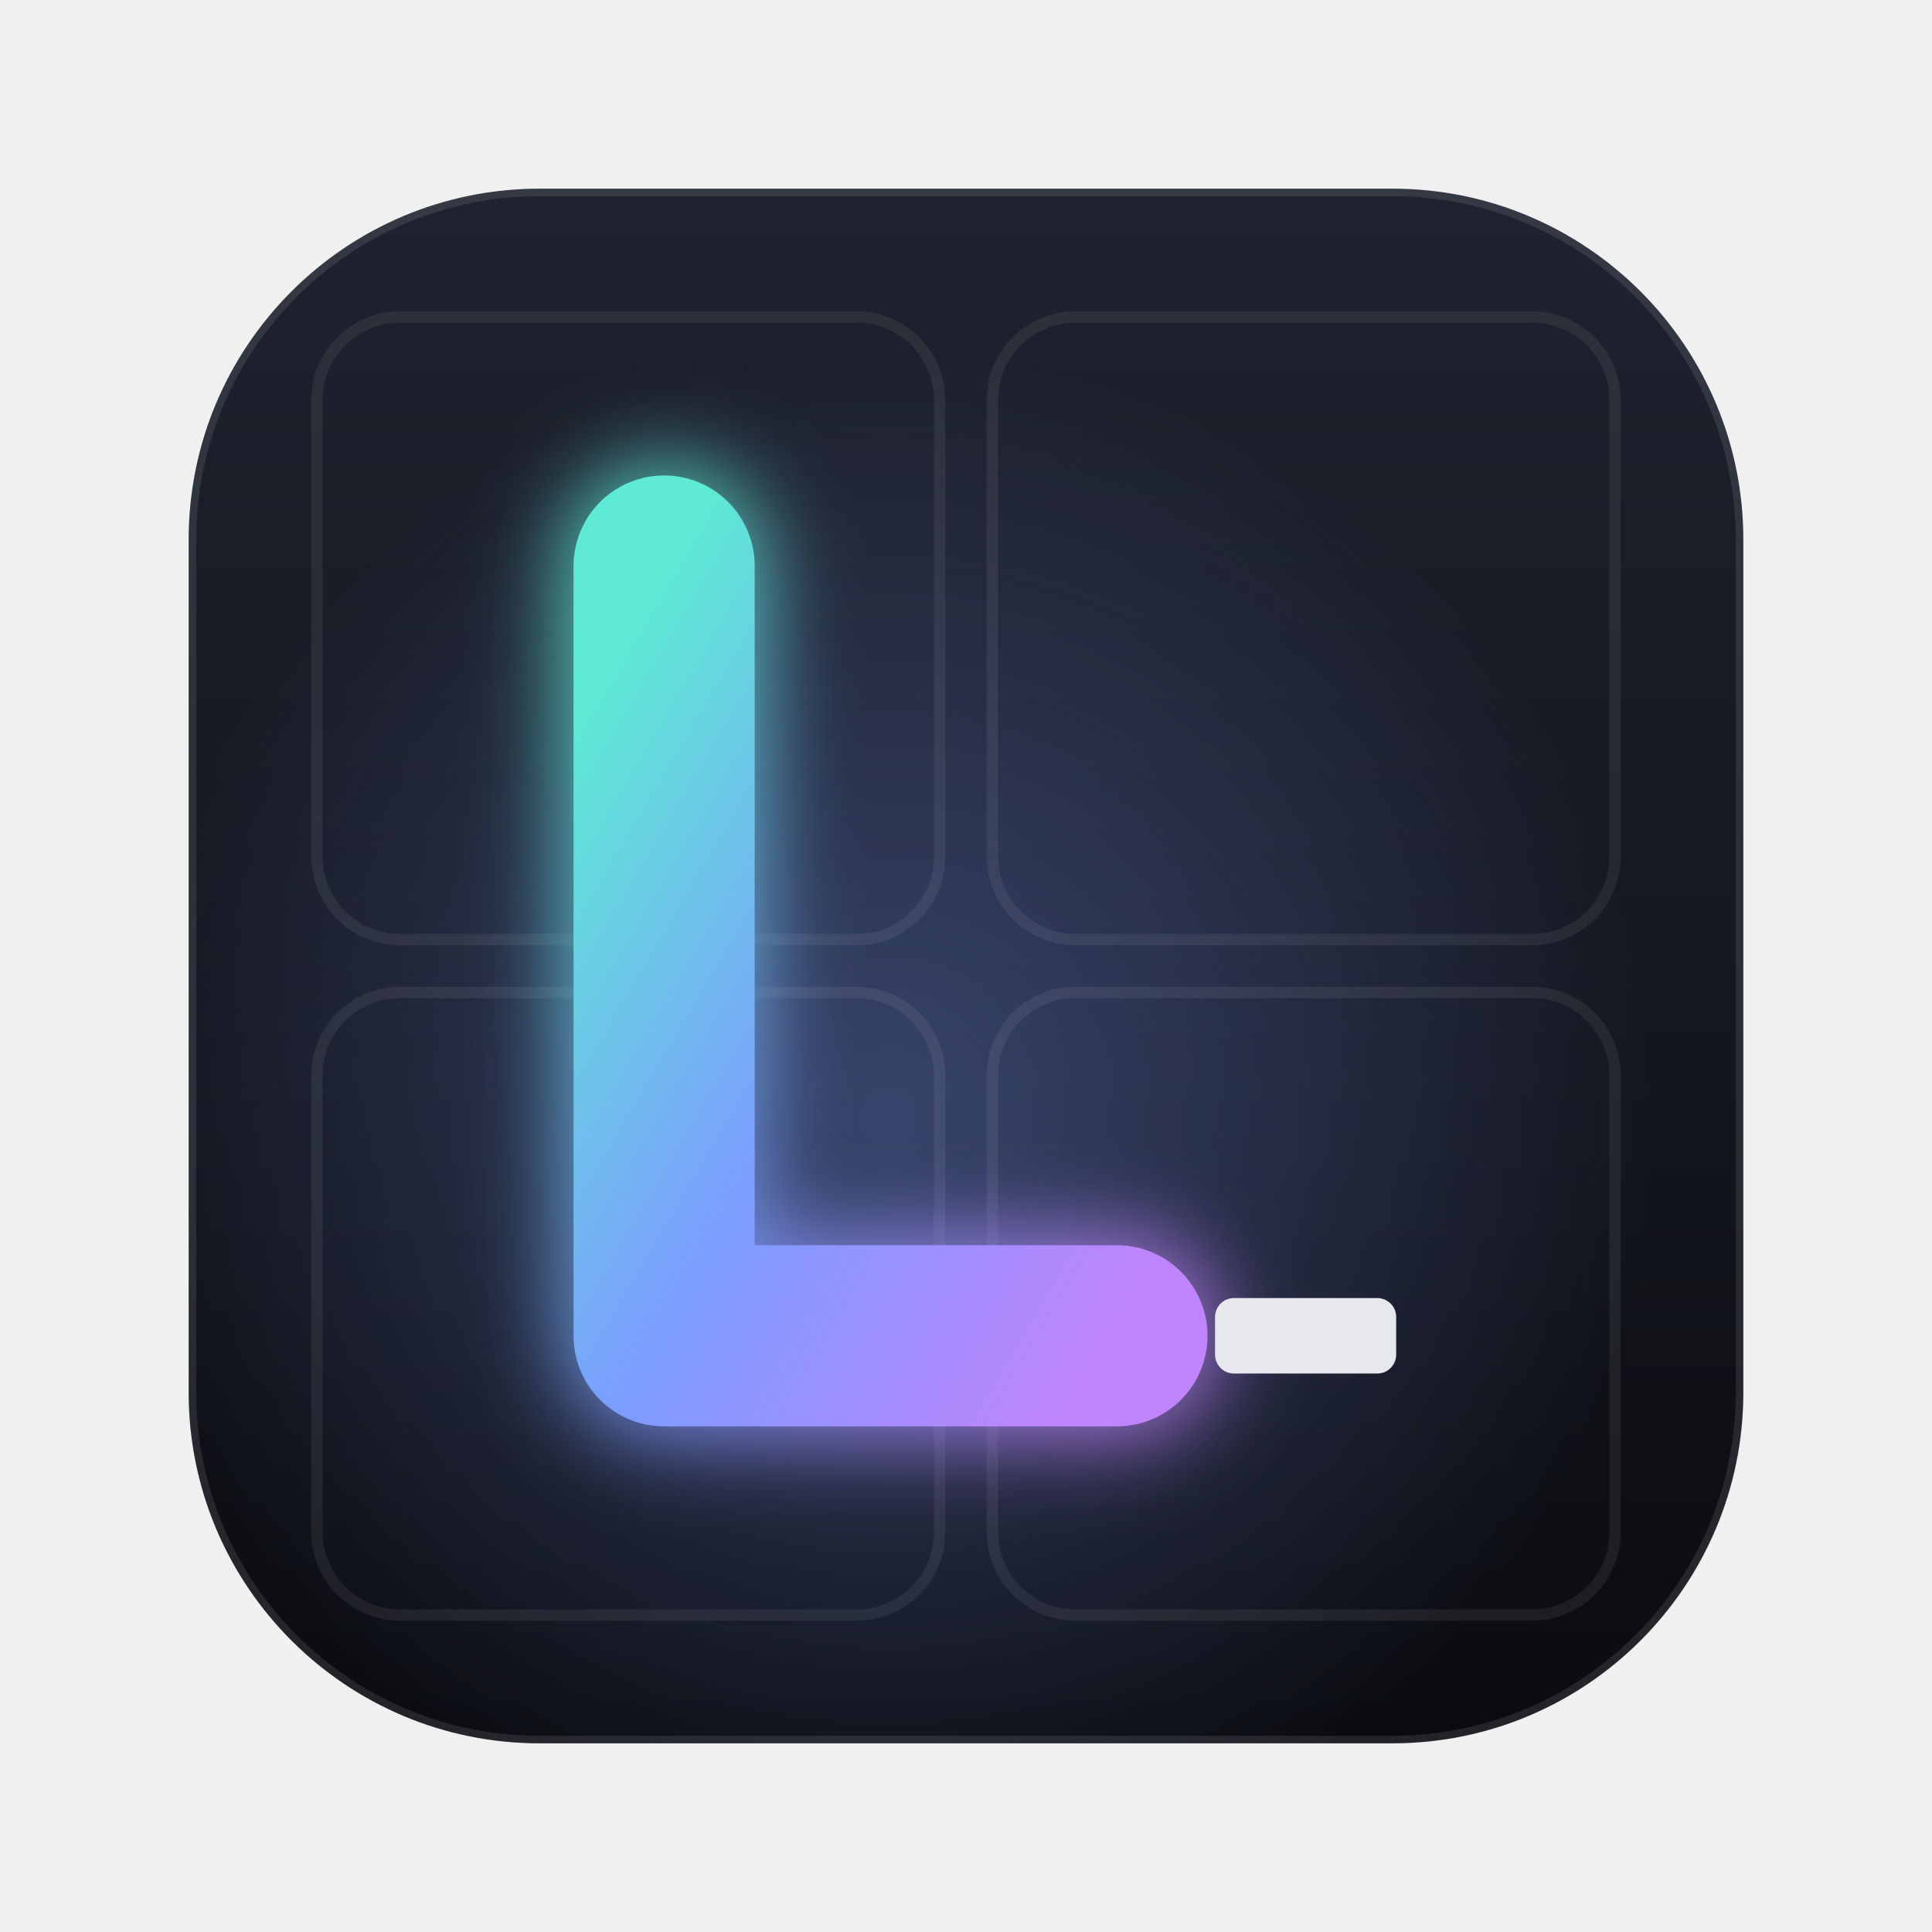
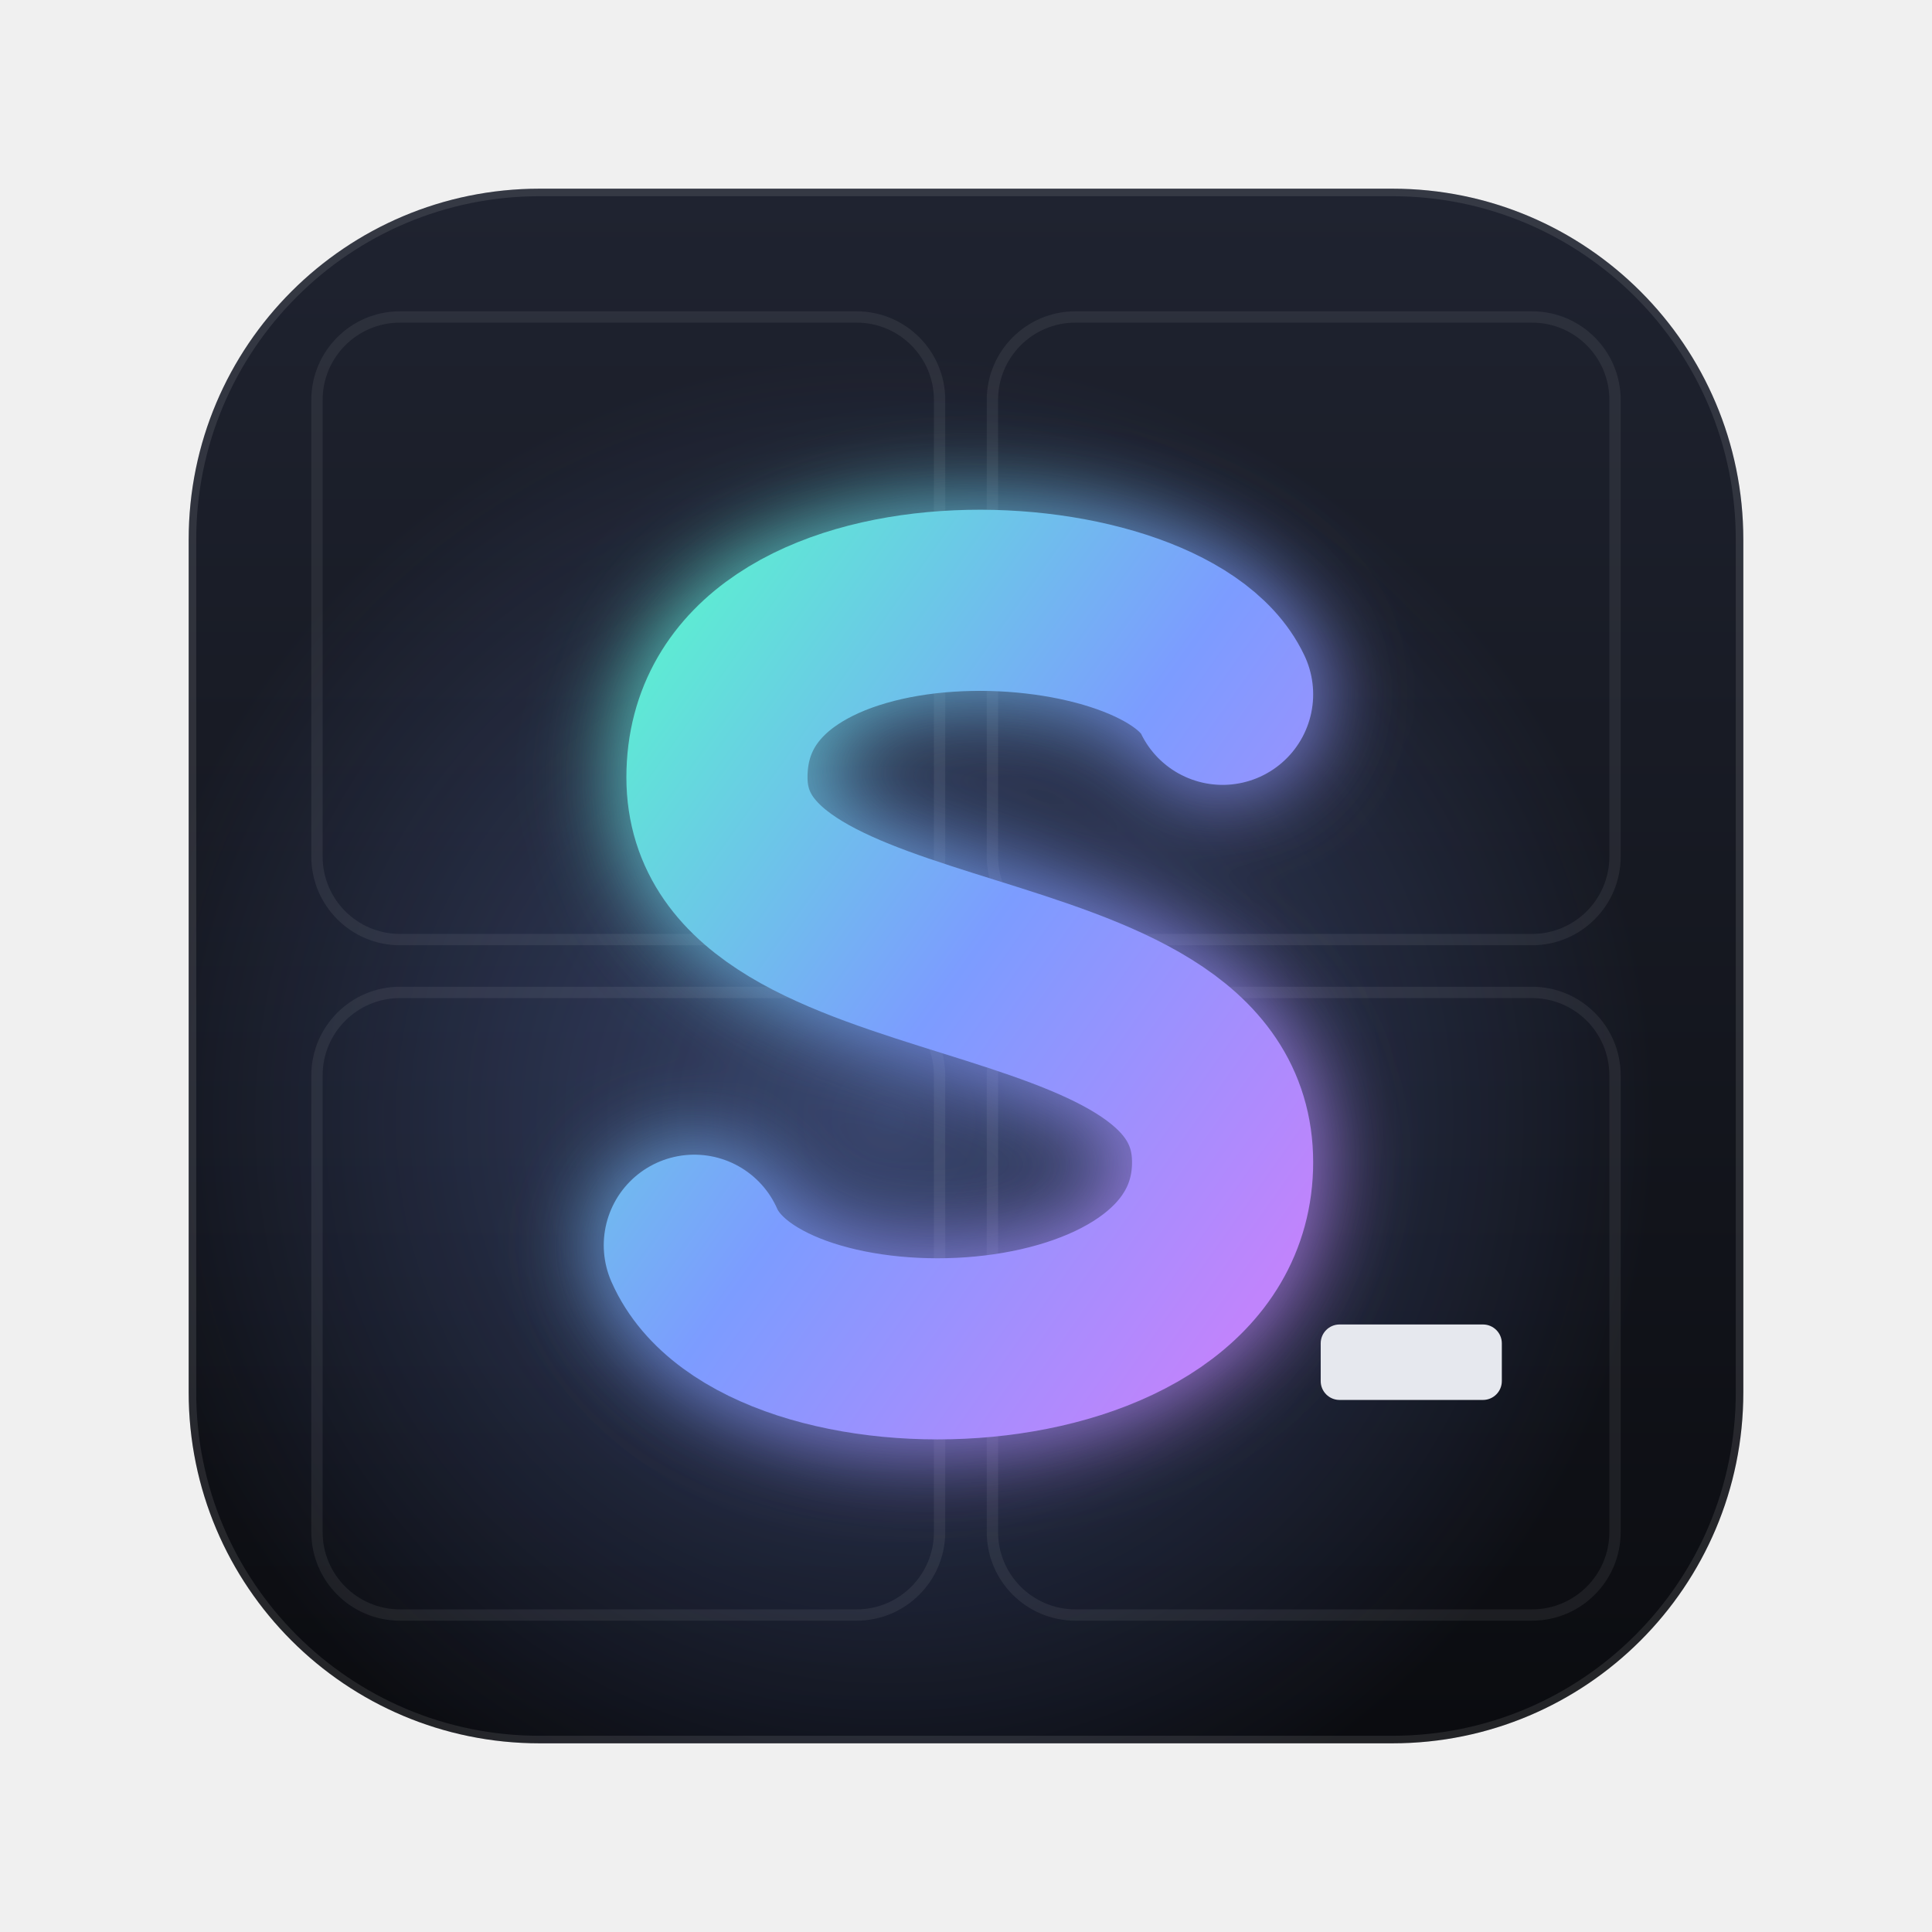
<svg xmlns="http://www.w3.org/2000/svg" width="1024" height="1024" viewBox="0 0 1024 1024">
  <defs>
    <linearGradient id="bg" x1="0" y1="0" x2="0" y2="1">
      <stop offset="0" stop-color="#1f2330" />
      <stop offset="1" stop-color="#0b0c10" />
    </linearGradient>
-     <linearGradient id="l" x1="0" y1="0" x2="1" y2="1">
+     <linearGradient id="s" x1="0" y1="0" x2="1" y2="1">
      <stop offset="0" stop-color="#5eead4" />
      <stop offset="0.5" stop-color="#7c9cff" />
      <stop offset="1" stop-color="#c084fc" />
    </linearGradient>
    <radialGradient id="glow" cx="0.45" cy="0.6" r="0.5">
      <stop offset="0" stop-color="#7c9cff" stop-opacity="0.35" />
      <stop offset="1" stop-color="#7c9cff" stop-opacity="0" />
    </radialGradient>
    <filter id="blur" filterUnits="userSpaceOnUse" x="0" y="0" width="1024" height="1024">
      <feGaussianBlur stdDeviation="22" />
    </filter>
    <clipPath id="tile">
      <rect x="100" y="100" width="824" height="824" rx="186" />
    </clipPath>
  </defs>
  <rect x="100" y="100" width="824" height="824" rx="186" fill="url(#bg)" />
  <g clip-path="url(#tile)">
    <rect x="100" y="100" width="824" height="824" fill="url(#glow)" />
    <g fill="none" stroke="#ffffff" stroke-opacity="0.07" stroke-width="6">
      <rect x="168" y="168" width="330" height="330" rx="44" />
      <rect x="526" y="168" width="330" height="330" rx="44" />
      <rect x="168" y="526" width="330" height="330" rx="44" />
      <rect x="526" y="526" width="330" height="330" rx="44" />
    </g>
  </g>
  <rect x="102" y="102" width="820" height="820" rx="184" fill="none" stroke="#ffffff" stroke-opacity="0.1" stroke-width="4" />
-   <path d="M352 300 L352 708 L592 708" fill="none" stroke="url(#l)" stroke-width="110" stroke-linecap="round" stroke-linejoin="round" filter="url(#blur)" opacity="0.8" />
-   <path d="M352 300 L352 708 L592 708" fill="none" stroke="url(#l)" stroke-width="96" stroke-linecap="round" stroke-linejoin="round" />
-   <rect x="644" y="688" width="96" height="40" rx="10" fill="#e6e8ee" />
+   <path d="M648 368 C616 300 380 290 380 412 C380 530 648 494 648 616 C648 736 404 742 368 660" fill="none" stroke="url(#s)" stroke-width="110" stroke-linecap="round" stroke-linejoin="round" filter="url(#blur)" opacity="0.8" />
+   <path d="M648 368 C616 300 380 290 380 412 C380 530 648 494 648 616 C648 736 404 742 368 660" fill="none" stroke="url(#s)" stroke-width="96" stroke-linecap="round" stroke-linejoin="round" />
+   <rect x="700" y="702" width="96" height="40" rx="10" fill="#e6e8ee" />
</svg>
